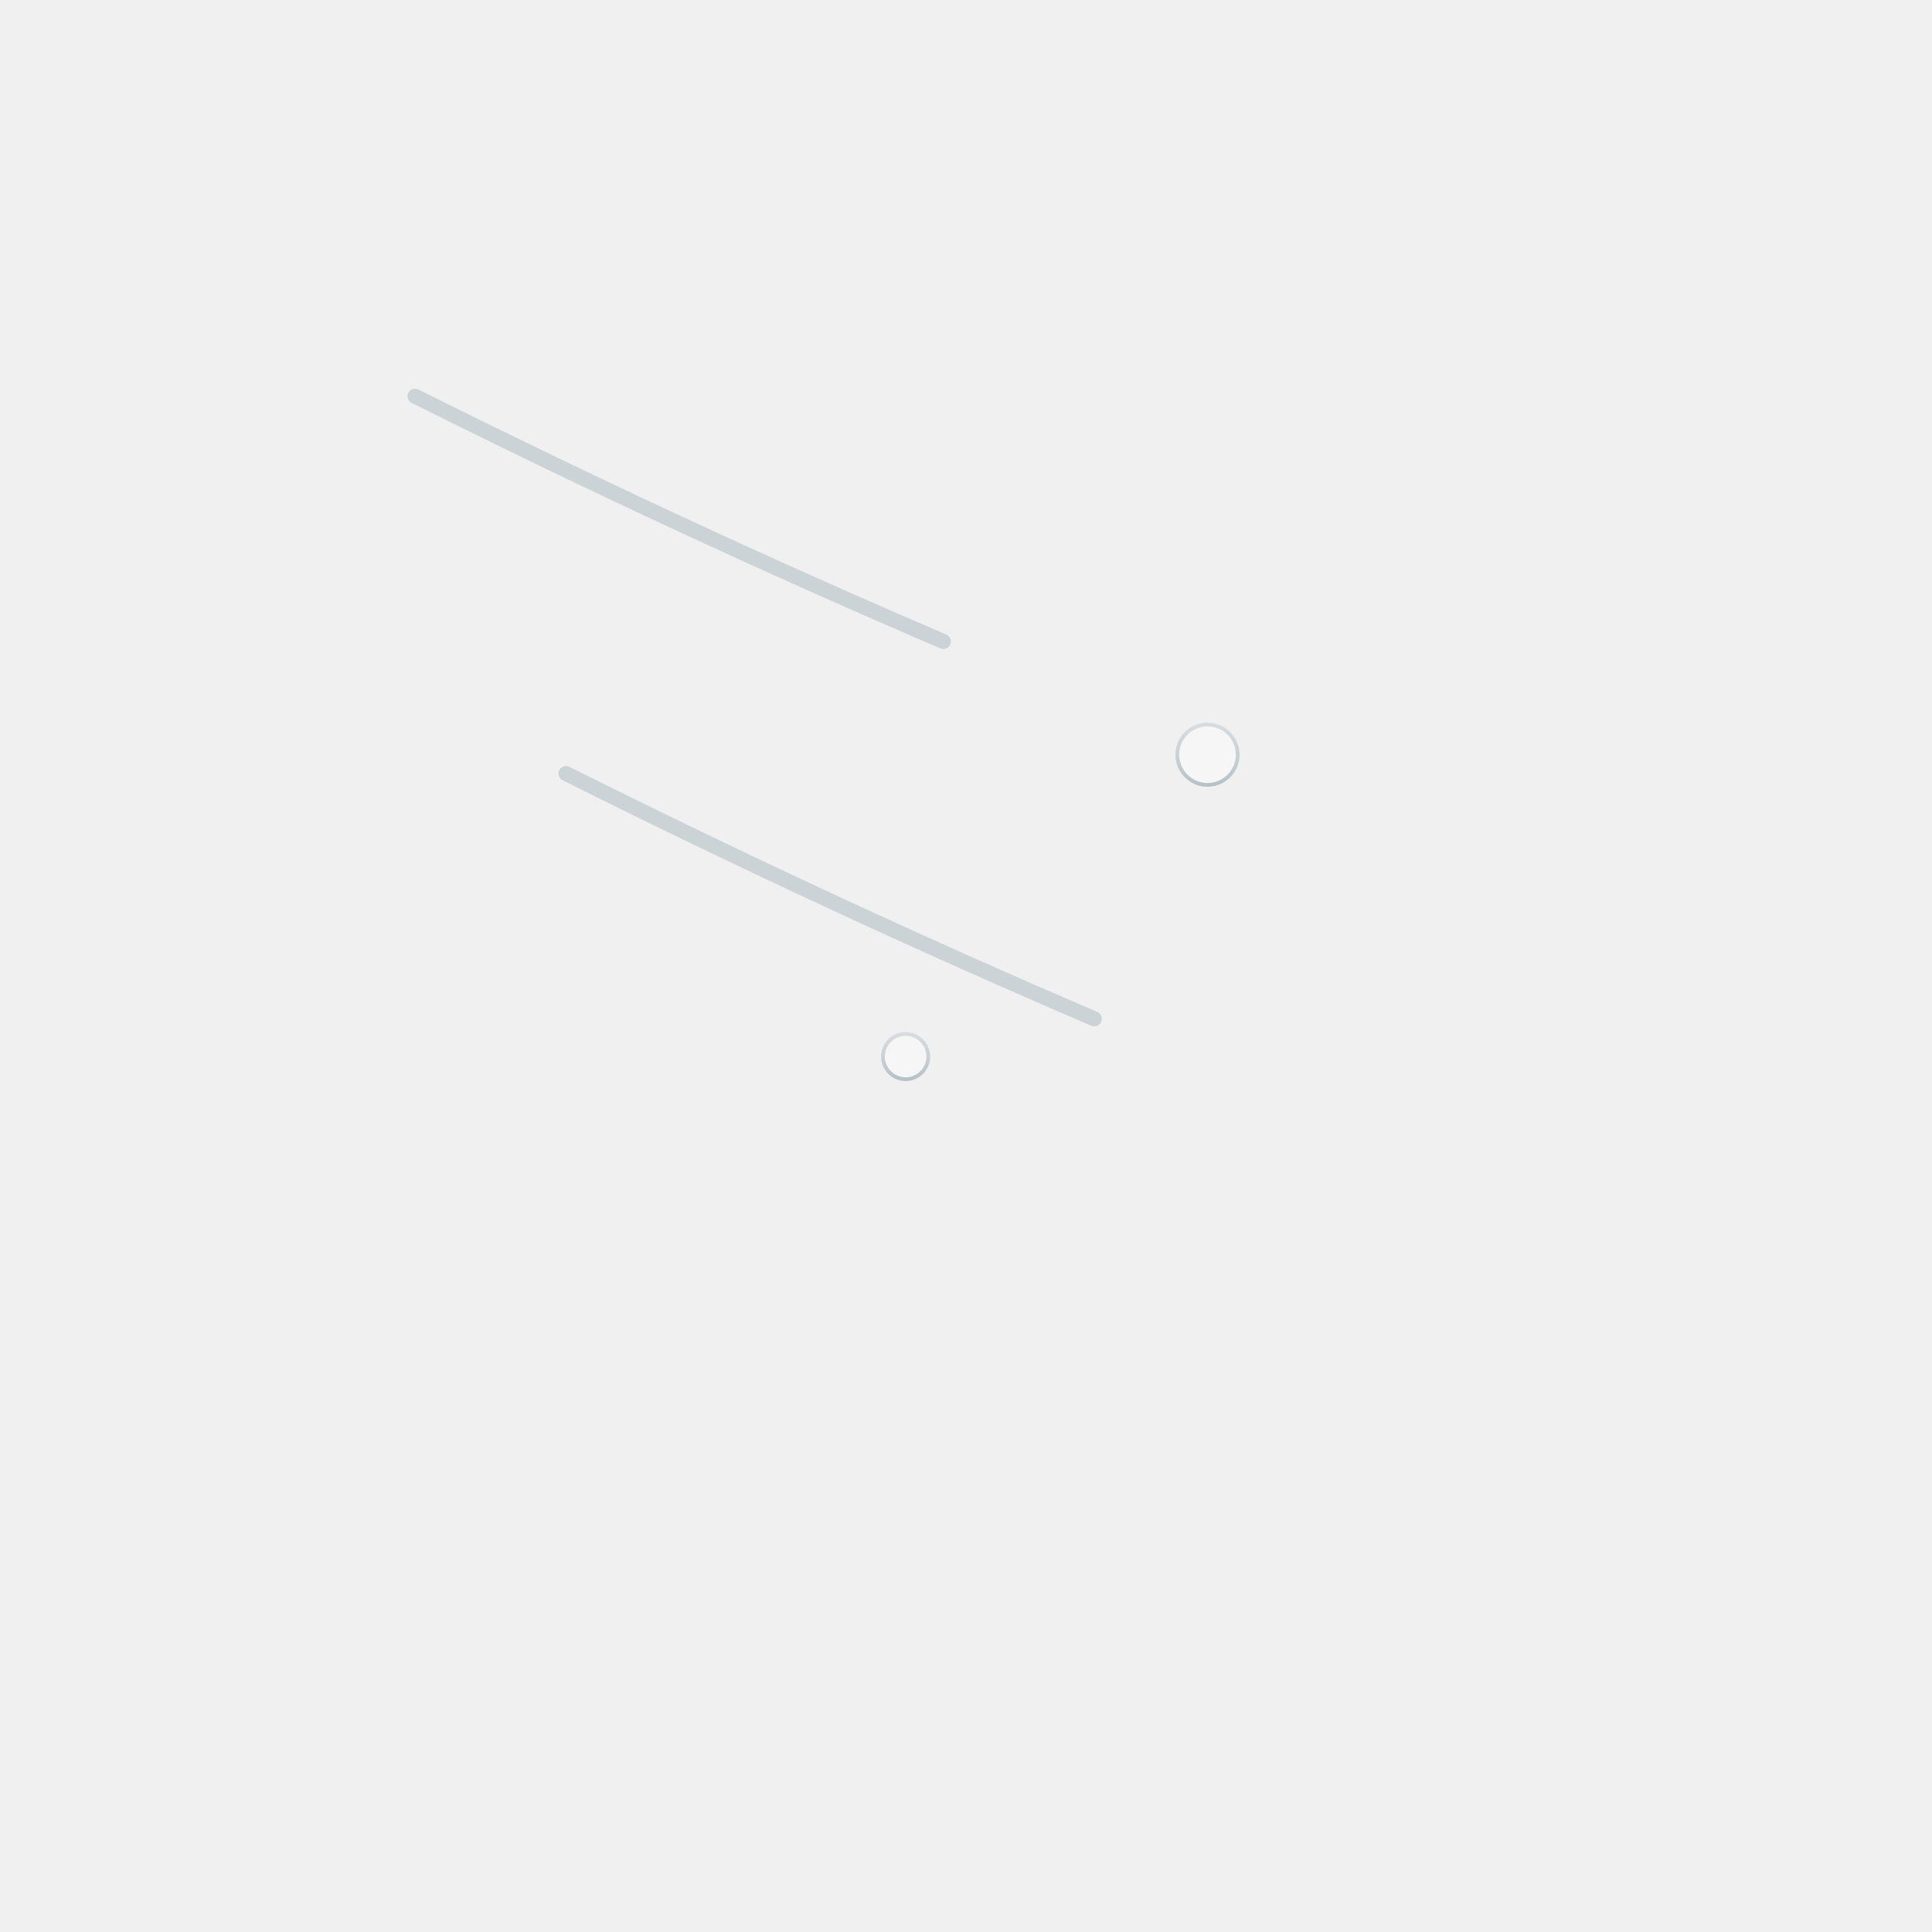
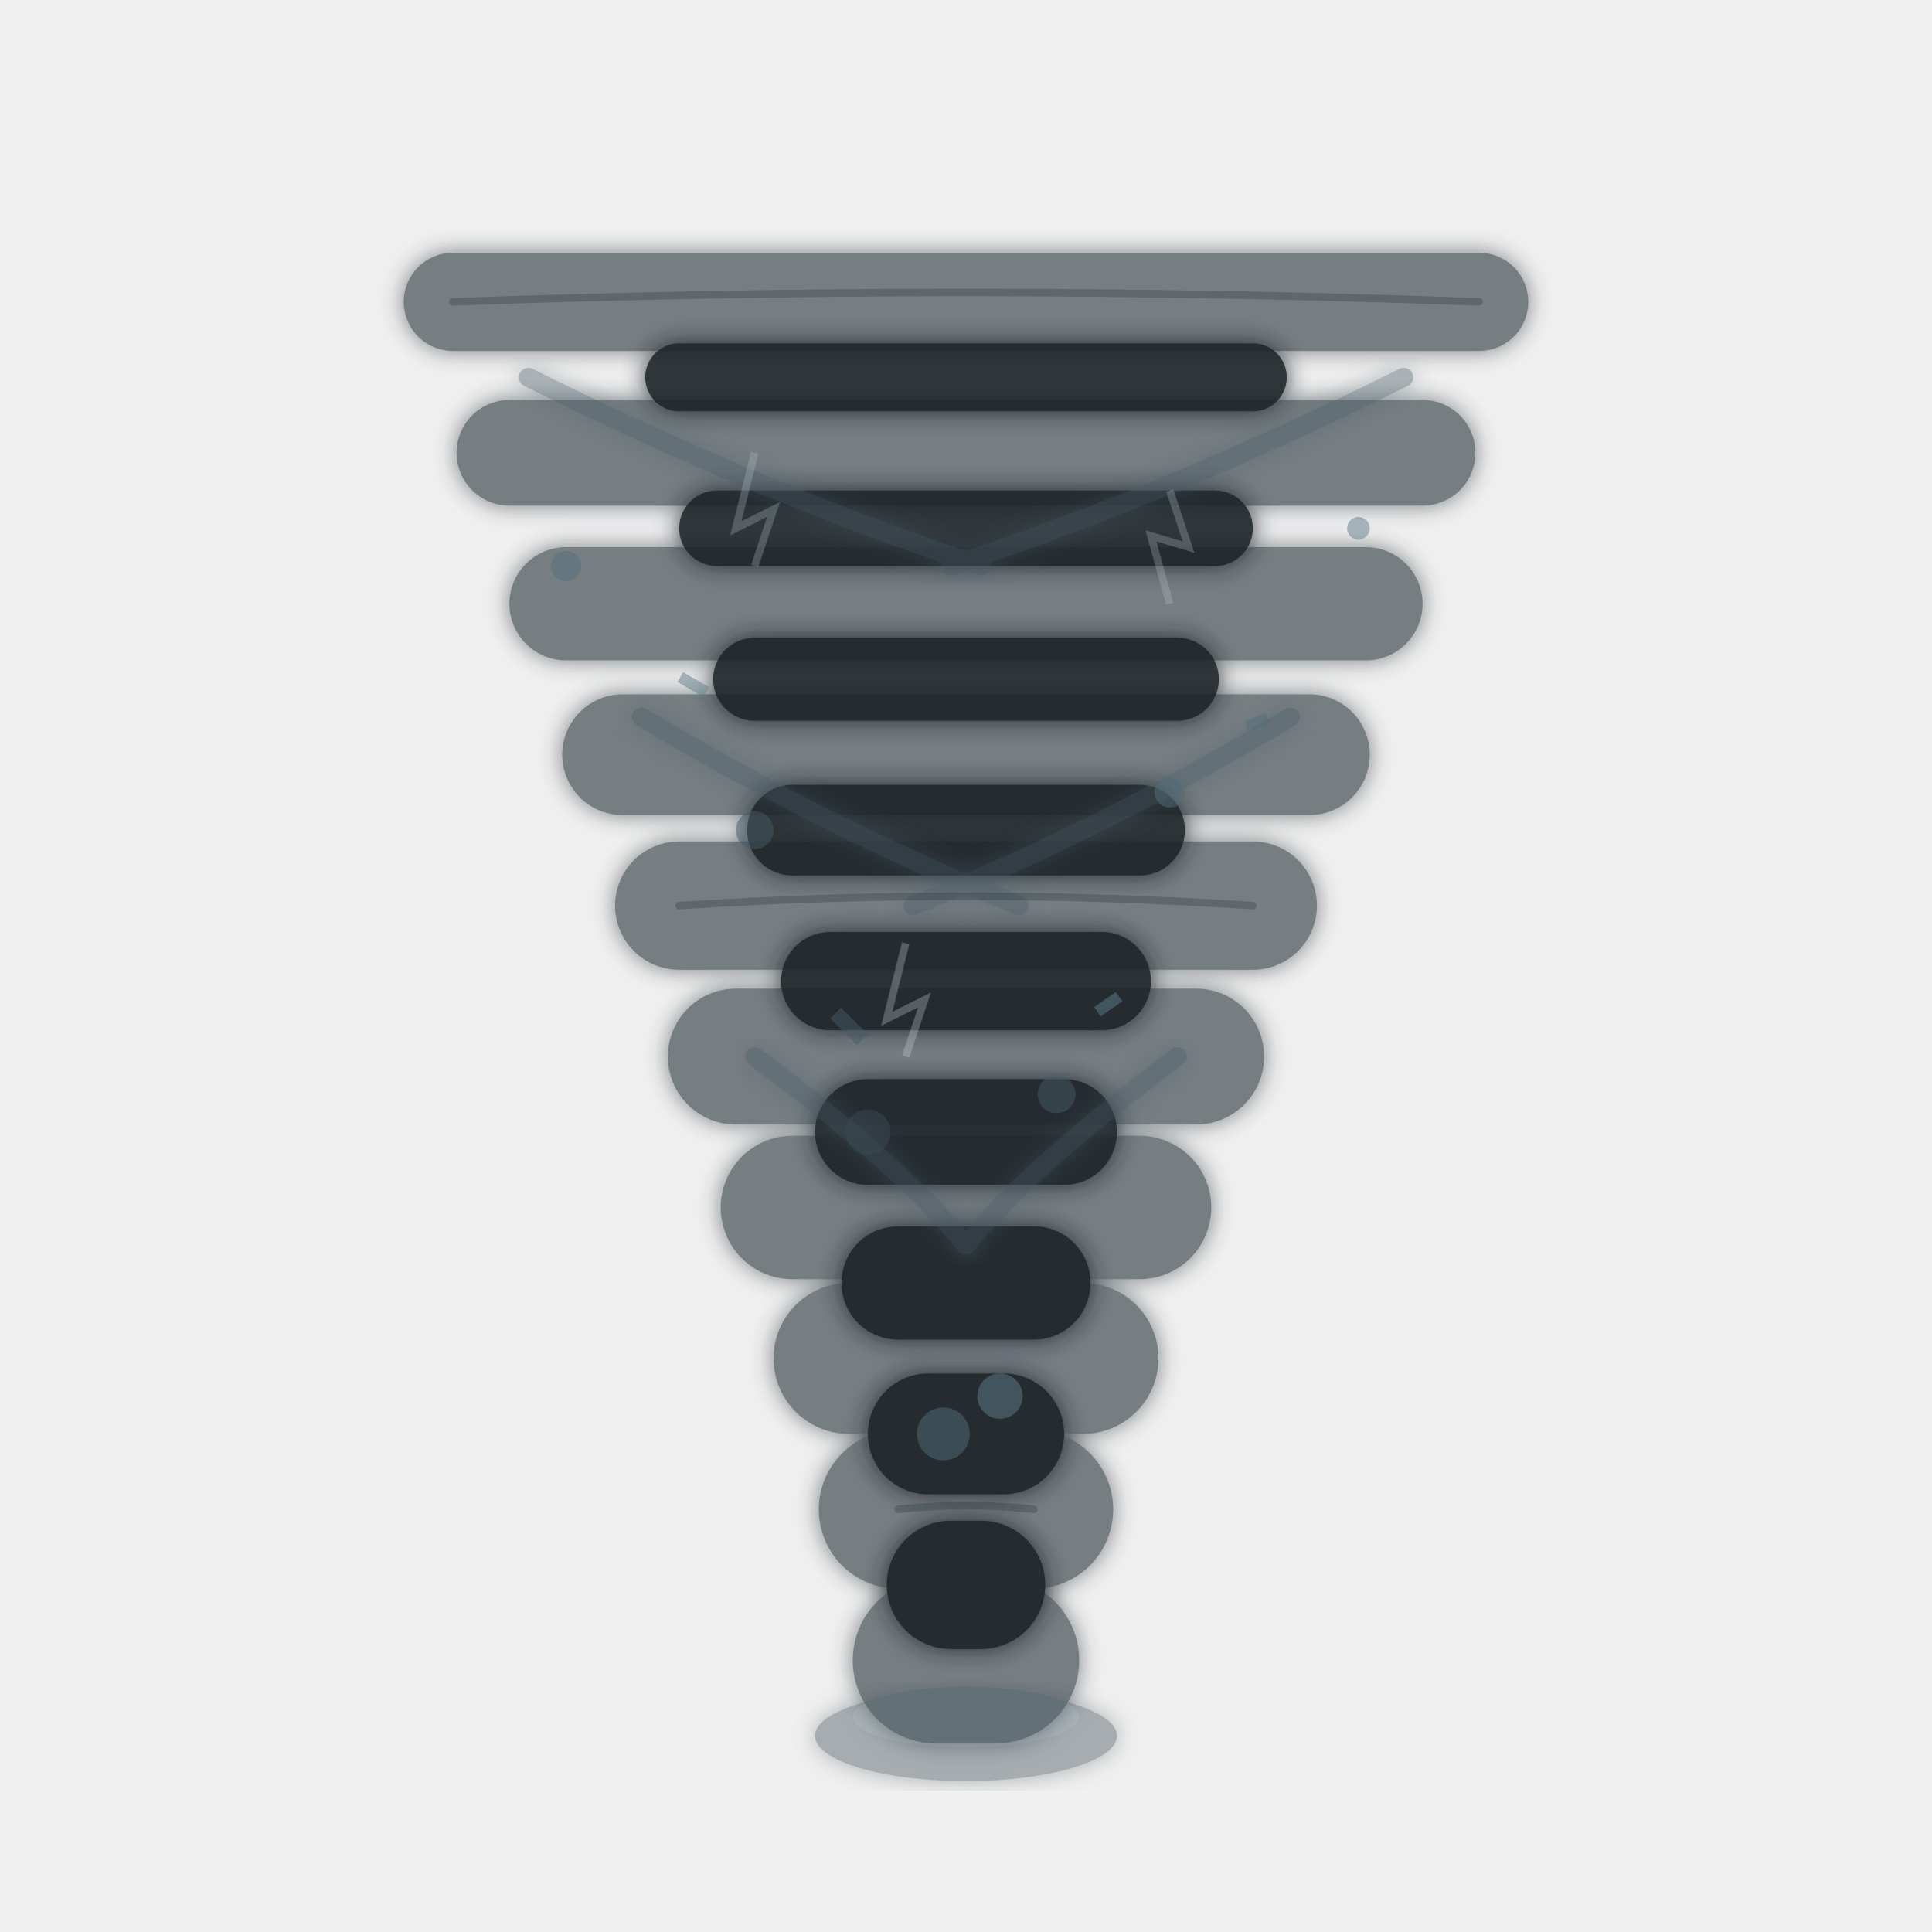
<svg xmlns="http://www.w3.org/2000/svg" viewBox="0 0 512 512">
  <defs>
    <linearGradient id="g_tornado" x1="0.5" y1="0" x2="0.5" y2="1">
-       <stop offset="0" stop-color="#B0BEC5" />
-       <stop offset="0.5" stop-color="#90A4AE" />
-       <stop offset="1" stop-color="#607D8B" />
+       <stop offset="0" stop-color="#78909C" />
+       <stop offset="0.5" stop-color="#607D8B" />
+       <stop offset="1" stop-color="#546E7A" />
    </linearGradient>
+     <linearGradient id="g_core" x1="0.5" y1="0" x2="0.5" y2="1">
+       <stop offset="0" stop-color="#546E7A" />
+       <stop offset="0.5" stop-color="#455A64" />
+       <stop offset="1" stop-color="#37474F" />
+     </linearGradient>
+     <filter id="glow_tornado">
+       <feGaussianBlur stdDeviation="3" result="coloredBlur" />
+       <feMerge>
+         <feMergeNode in="coloredBlur" />
+         <feMergeNode in="SourceGraphic" />
+       </feMerge>
+     </filter>
  </defs>
-   <g fill="none" stroke="url(#g_tornado)" stroke-linecap="round">
-     <path d="M100 80 L412 80" stroke-width="20" opacity="0.3" />
-     <path d="M120 130 L392 130" stroke-width="22" opacity="0.4" />
-     <path d="M140 180 L372 180" stroke-width="24" opacity="0.5" />
-     <path d="M160 230 L352 230" stroke-width="26" opacity="0.6" />
-     <path d="M180 280 L332 280" stroke-width="28" opacity="0.7" />
-     <path d="M200 330 L312 330" stroke-width="30" opacity="0.8" />
-     <path d="M220 380 L292 380" stroke-width="32" opacity="0.9" />
-     <path d="M240 430 L272 430" stroke-width="34" />
-     <path d="M110 105 Q180 140 250 170" stroke="#78909C" stroke-width="4" opacity="0.3" fill="none" />
-     <path d="M150 205 Q220 240 290 270" stroke="#78909C" stroke-width="4" opacity="0.3" fill="none" />
-     <circle cx="320" cy="200" r="8" fill="#FFFFFF" opacity="0.4" />
-     <circle cx="240" cy="280" r="6" fill="#FFFFFF" opacity="0.4" />
+   <g fill="none" stroke-linecap="round" opacity="0.6" filter="url(#glow_tornado)">
+     <path d="M 120 80 L 392 80" stroke="#263238" stroke-width="26" />
+     <path d="M 135 120 L 377 120" stroke="#263238" stroke-width="28" />
+     <path d="M 150 160 L 362 160" stroke="#263238" stroke-width="30" />
+     <path d="M 165 200 L 347 200" stroke="#263238" stroke-width="32" />
+     <path d="M 180 240 L 332 240" stroke="#263238" stroke-width="34" />
+     <path d="M 195 280 L 317 280" stroke="#263238" stroke-width="36" />
+     <path d="M 210 320 L 302 320" stroke="#263238" stroke-width="38" />
+     <path d="M 225 360 L 287 360" stroke="#263238" stroke-width="40" />
+     <path d="M 238 400 L 274 400" stroke="#263238" stroke-width="42" />
+     <path d="M 248 440 L 264 440" stroke="#263238" stroke-width="44" />
+     <path d="M 120 80 L 392 80" stroke="url(#g_tornado)" stroke-width="24" />
+     <path d="M 135 120 L 377 120" stroke="url(#g_tornado)" stroke-width="26" />
+     <path d="M 150 160 L 362 160" stroke="url(#g_tornado)" stroke-width="28" />
+     <path d="M 165 200 L 347 200" stroke="url(#g_tornado)" stroke-width="30" />
+     <path d="M 180 240 L 332 240" stroke="url(#g_tornado)" stroke-width="32" />
+     <path d="M 195 280 L 317 280" stroke="url(#g_tornado)" stroke-width="34" />
+     <path d="M 210 320 L 302 320" stroke="url(#g_tornado)" stroke-width="36" />
+     <path d="M 225 360 L 287 360" stroke="url(#g_tornado)" stroke-width="38" />
+     <path d="M 238 400 L 274 400" stroke="url(#g_tornado)" stroke-width="40" />
+     <path d="M 248 440 L 264 440" stroke="url(#g_tornado)" stroke-width="42" />
+   </g>
+   <g fill="none" stroke-linecap="round" opacity="0.9" filter="url(#glow_tornado)">
+     <path d="M 180 100 L 332 100" stroke="#1C2428" stroke-width="18" />
+     <path d="M 190 140 L 322 140" stroke="#1C2428" stroke-width="20" />
+     <path d="M 200 180 L 312 180" stroke="#1C2428" stroke-width="22" />
+     <path d="M 210 220 L 302 220" stroke="#1C2428" stroke-width="24" />
+     <path d="M 220 260 L 292 260" stroke="#1C2428" stroke-width="26" />
+     <path d="M 230 300 L 282 300" stroke="#1C2428" stroke-width="28" />
+     <path d="M 238 340 L 274 340" stroke="#1C2428" stroke-width="30" />
+     <path d="M 246 380 L 266 380" stroke="#1C2428" stroke-width="32" />
+     <path d="M 252 420 L 260 420" stroke="#1C2428" stroke-width="34" />
+   </g>
+   <g fill="none" stroke="#455A64" stroke-width="5" opacity="0.4" stroke-linecap="round">
+     <path d="M 140 100 Q 200 130 260 150" filter="url(#glow_tornado)" />
+     <path d="M 372 100 Q 312 130 252 150" filter="url(#glow_tornado)" />
+     <path d="M 170 190 Q 220 220 270 240" filter="url(#glow_tornado)" />
+     <path d="M 342 190 Q 292 220 242 240" filter="url(#glow_tornado)" />
+     <path d="M 200 280 Q 240 310 256 330" filter="url(#glow_tornado)" />
+     <path d="M 312 280 Q 272 310 256 330" filter="url(#glow_tornado)" />
+   </g>
+   <g opacity="0.5">
+     <circle cx="150" cy="150" r="4" fill="#546E7A" />
+     <circle cx="360" cy="140" r="3" fill="#607D8B" />
+     <circle cx="200" cy="220" r="5" fill="#455A64" />
+     <circle cx="310" cy="210" r="4" fill="#546E7A" />
+     <circle cx="230" cy="300" r="6" fill="#37474F" />
+     <circle cx="280" cy="290" r="5" fill="#455A64" />
+     <circle cx="250" cy="380" r="7" fill="#546E7A" />
+     <circle cx="265" cy="370" r="6" fill="#607D8B" />
+     <rect x="180" y="180" width="8" height="3" fill="#607D8B" transform="rotate(30 184 181)" />
+     <rect x="330" y="190" width="6" height="3" fill="#546E7A" transform="rotate(-20 333 191)" />
+     <rect x="220" y="270" width="10" height="4" fill="#455A64" transform="rotate(45 225 272)" />
+     <rect x="290" y="265" width="7" height="3" fill="#607D8B" transform="rotate(-35 293 266)" />
+   </g>
+   <g opacity="0.3">
+     <path d="M 200 120 L 195 140 L 205 135 L 200 150" fill="none" stroke="#B0BEC5" stroke-width="2" />
+     <path d="M 310 130 L 315 145 L 305 142 L 310 160" fill="none" stroke="#B0BEC5" stroke-width="2" />
+     <path d="M 240 250 L 235 270 L 245 265 L 240 280" fill="none" stroke="#CFD8DC" stroke-width="2" />
+   </g>
+   <g fill="none" stroke="#263238" stroke-width="2" opacity="0.3" stroke-linecap="round">
+     <path d="M 120 80 Q 256 75 392 80" />
+     <path d="M 180 240 Q 256 235 332 240" />
+     <path d="M 238 400 Q 256 398 274 400" />
+   </g>
+   <g opacity="0.4">
+     <ellipse cx="256" cy="460" rx="40" ry="12" fill="#37474F" filter="url(#glow_tornado)" />
+     <ellipse cx="256" cy="455" rx="30" ry="8" fill="#455A64" />
  </g>
</svg>
